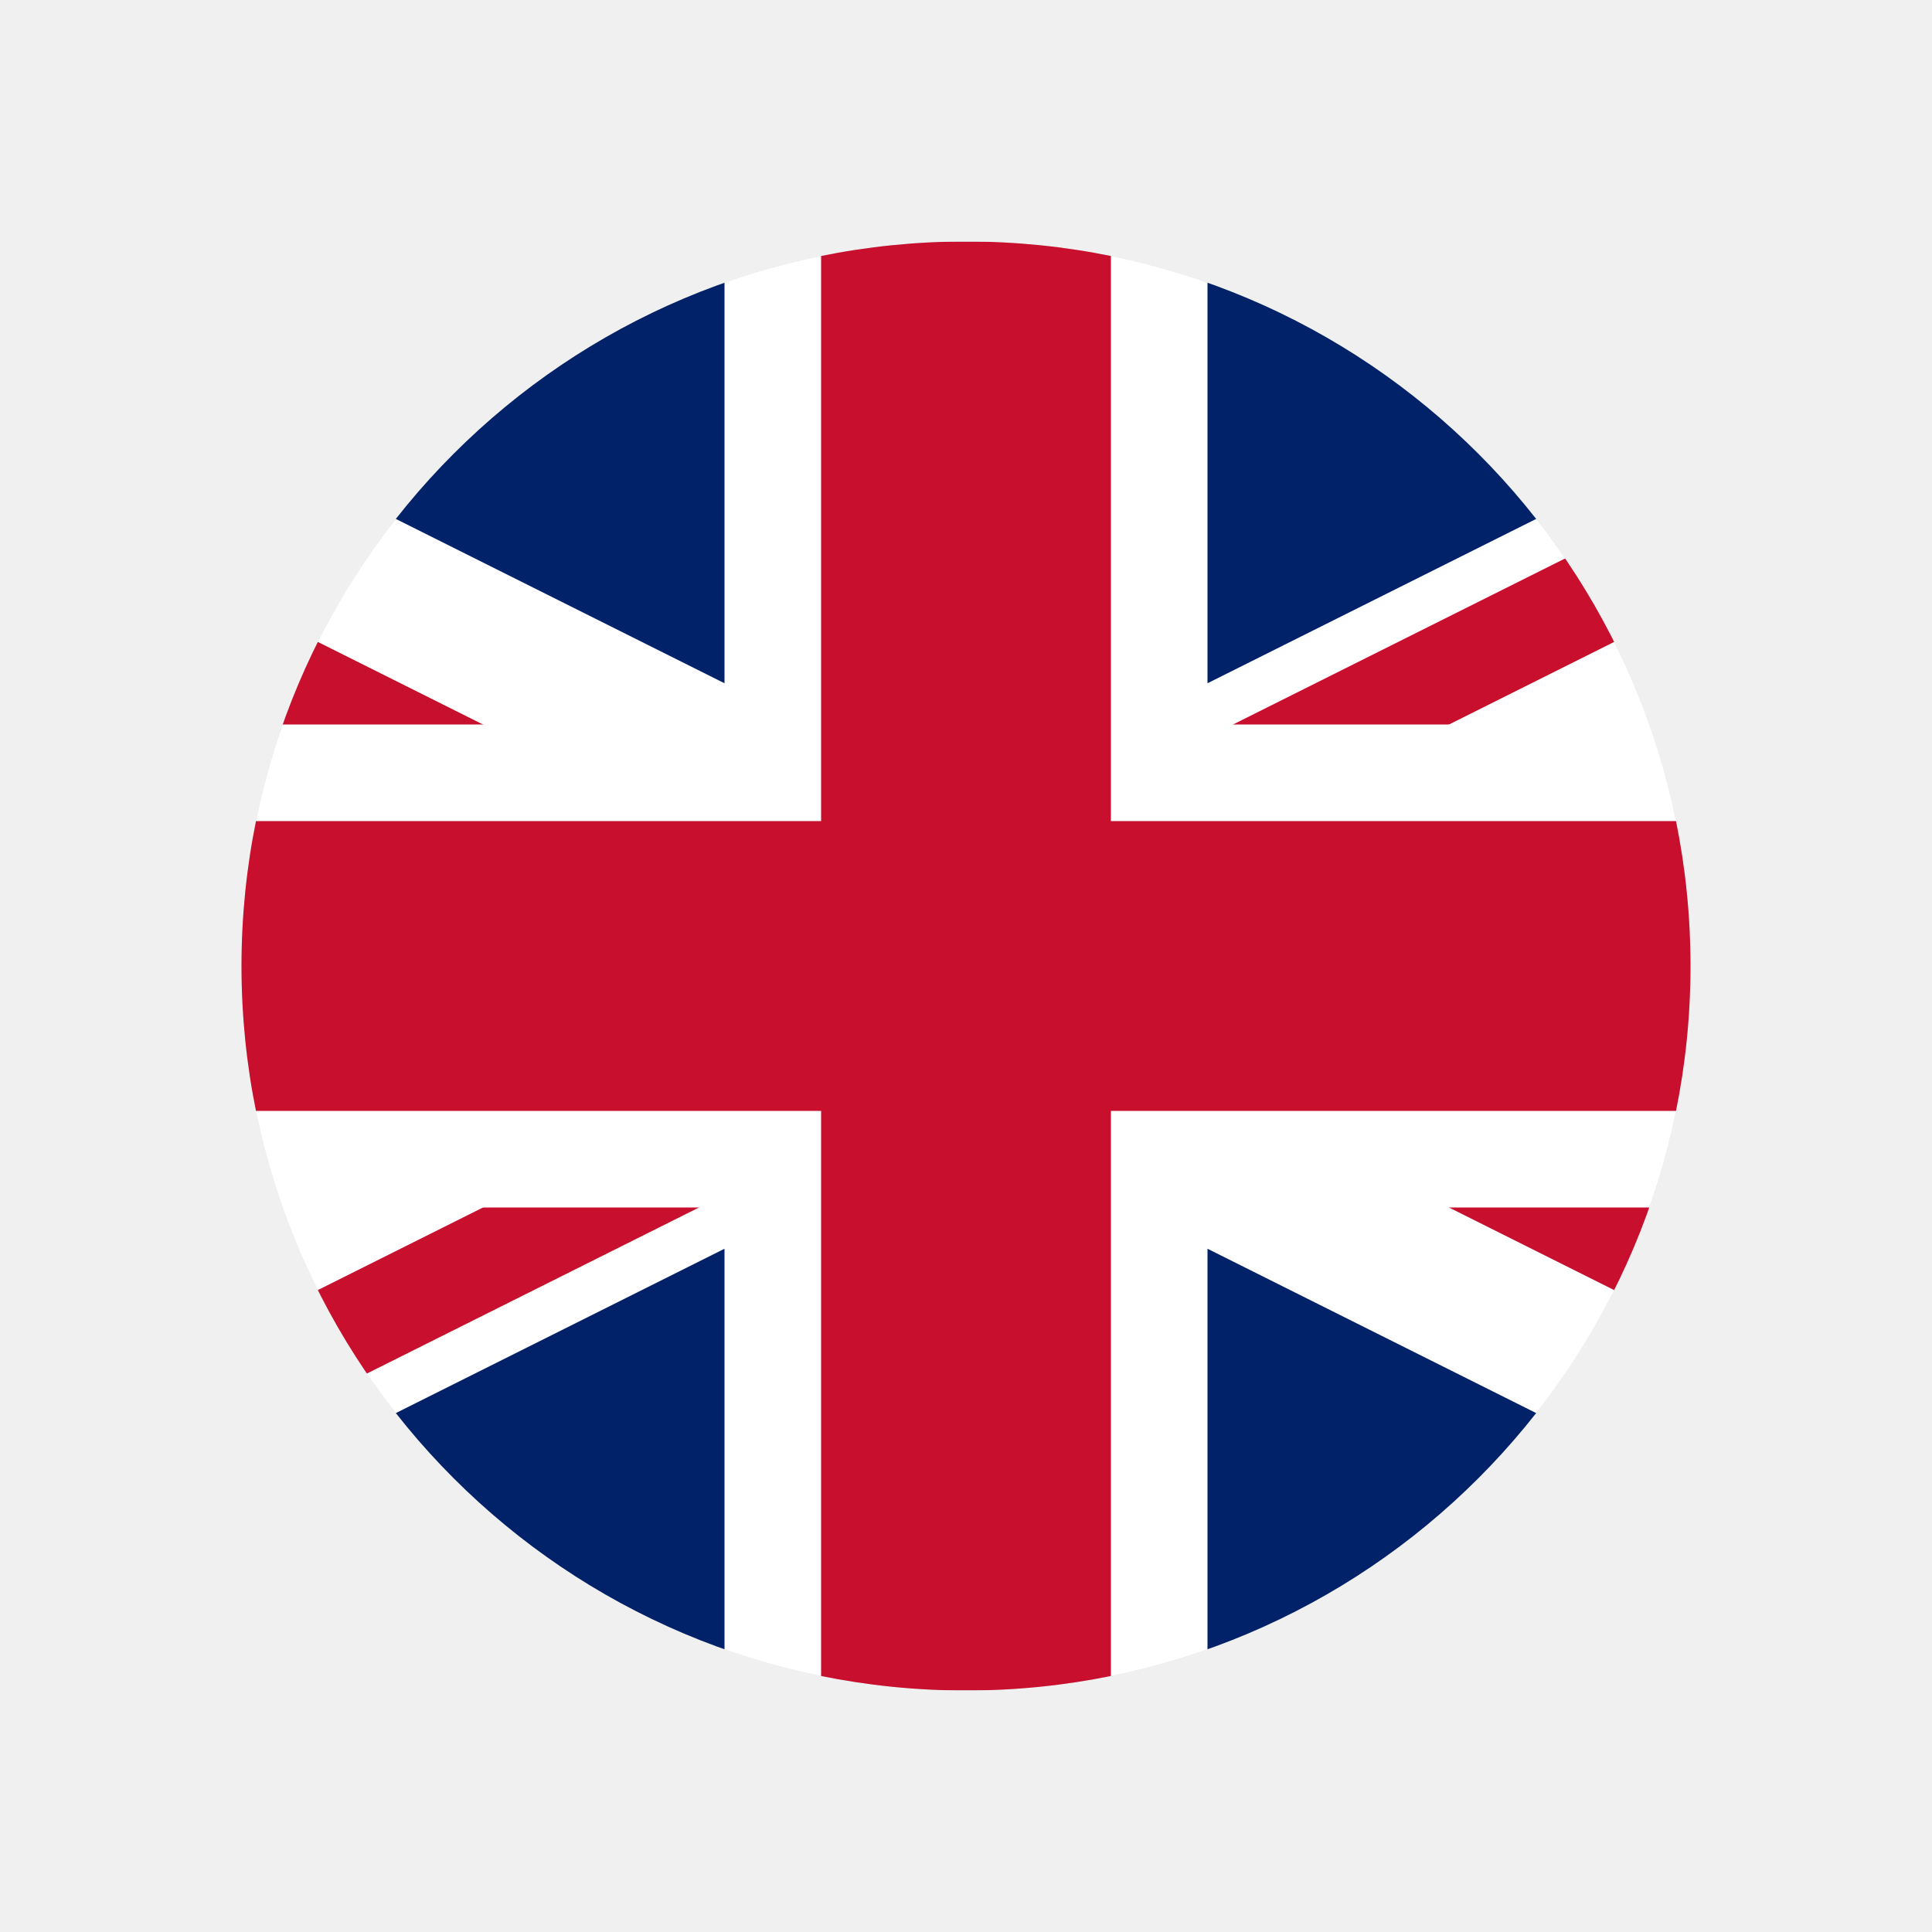
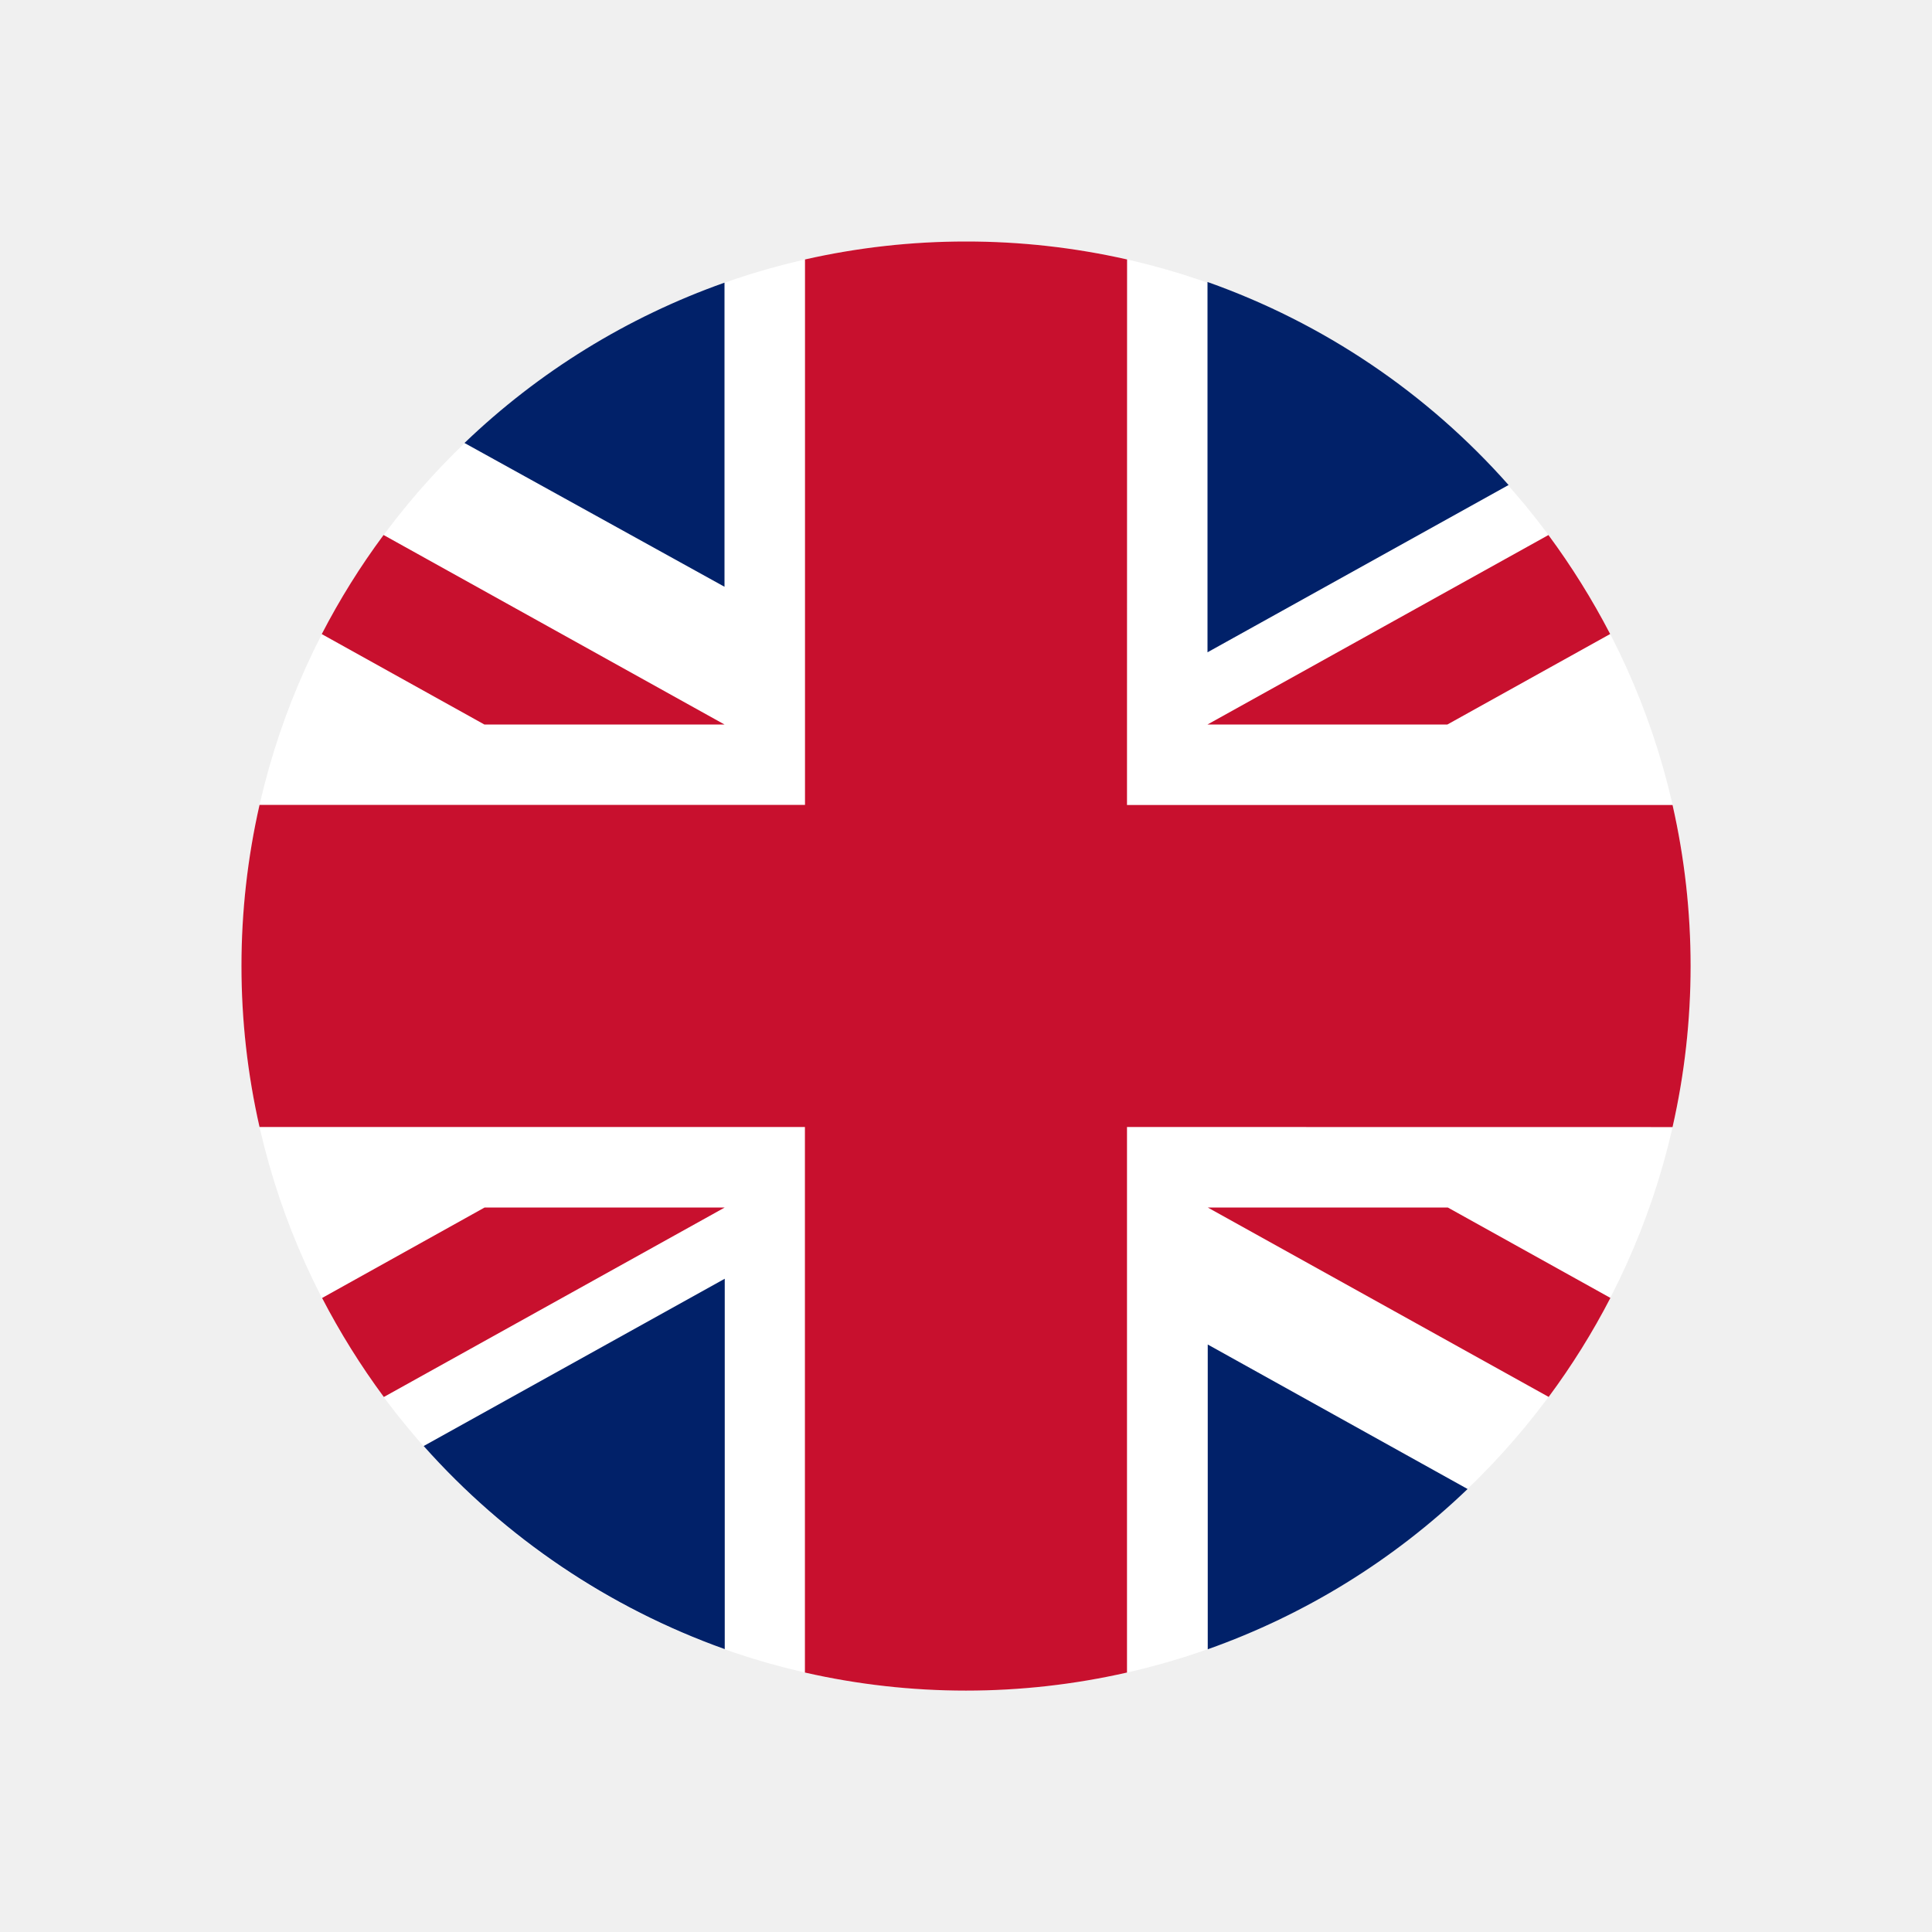
- <svg xmlns="http://www.w3.org/2000/svg" xmlns:xlink="http://www.w3.org/1999/xlink" width="24" height="24">
-   <defs>
-     <path id="c" d="M0 0v18h36V0z" />
-     <path d="M18 9h18v9L18 9zm0 0v9H0l18-9zm0 0H0V0l18 9zm0 0V0h18L18 9z" id="e" />
-     <circle id="a" cx="12" cy="12" r="9" />
-   </defs>
-   <g fill="none" fill-rule="evenodd">
-     <mask id="b" fill="#fff">
-       <use xlink:href="#a" />
-     </mask>
-     <use fill="#d8d8d8" xlink:href="#a" />
-     <g mask="url(#b)">
-       <g transform="translate(-6 3)">
-         <mask id="d" fill="#fff">
-           <use xlink:href="#c" />
-         </mask>
-         <g mask="url(#d)">
-           <g fill-rule="nonzero">
-             <path fill="#012169" d="M0 0v18h36V0z" />
-             <path d="M0 0l36 18m0-18L0 18" stroke="#fff" stroke-width="3.6" fill="#000" />
-           </g>
-           <mask id="f" fill="#fff">
-             <use xlink:href="#e" />
-           </mask>
-           <g fill-rule="nonzero" fill="#000">
-             <path d="M0 0l36 18m0-18L0 18" stroke="#c8102e" stroke-width="2.4" mask="url(#f)" />
-             <path d="M18 0v18M0 9h36" stroke="#fff" stroke-width="6" />
-             <path d="M18 0v18M0 9h36" stroke="#c8102e" stroke-width="3.6" />
-           </g>
-         </g>
-       </g>
-     </g>
-   </g>
+ <svg xmlns="http://www.w3.org/2000/svg" height="24" viewBox="0 0 24 24" width="24">
+   <circle fill="#fff" cx="12.001" cy="12" r="9" />
+   <path d="M12 3a9.03 9.03 0 012.001.223L14 10h6.777a9.03 9.03 0 010 4.001L14 14v6.777a9.03 9.03 0 01-4.001 0V14H3.224a9.03 9.03 0 010-4.001H10V3.223A9.03 9.03 0 0112 3zM9.003 15l-4.235 2.354a9.166 9.166 0 01-.767-1.23L6.02 15h2.982zm8.982 0l2.02 1.123a8.98 8.98 0 01-.767 1.23L15.003 15h2.982zm1.25-8.354c.287.388.544.8.767 1.23L17.98 9H15l4.236-2.354zm-14.47 0L9 9H6.017l-2.02-1.123a8.98 8.98 0 01.767-1.23l.001-.001z" fill="#c8102e" />
+   <path d="M9.003 15.886v4.6a9.103 9.103 0 01-3.74-2.523l3.74-2.078zm6 .816l3.228 1.795a9 9 0 01-3.228 1.991v-3.786zM15 3.503a9.005 9.005 0 013.74 2.522L15 8.103v-4.6zm-6 .01v3.776L5.77 5.503a9 9 0 013.228-1.991z" fill="#012169" />
</svg>
